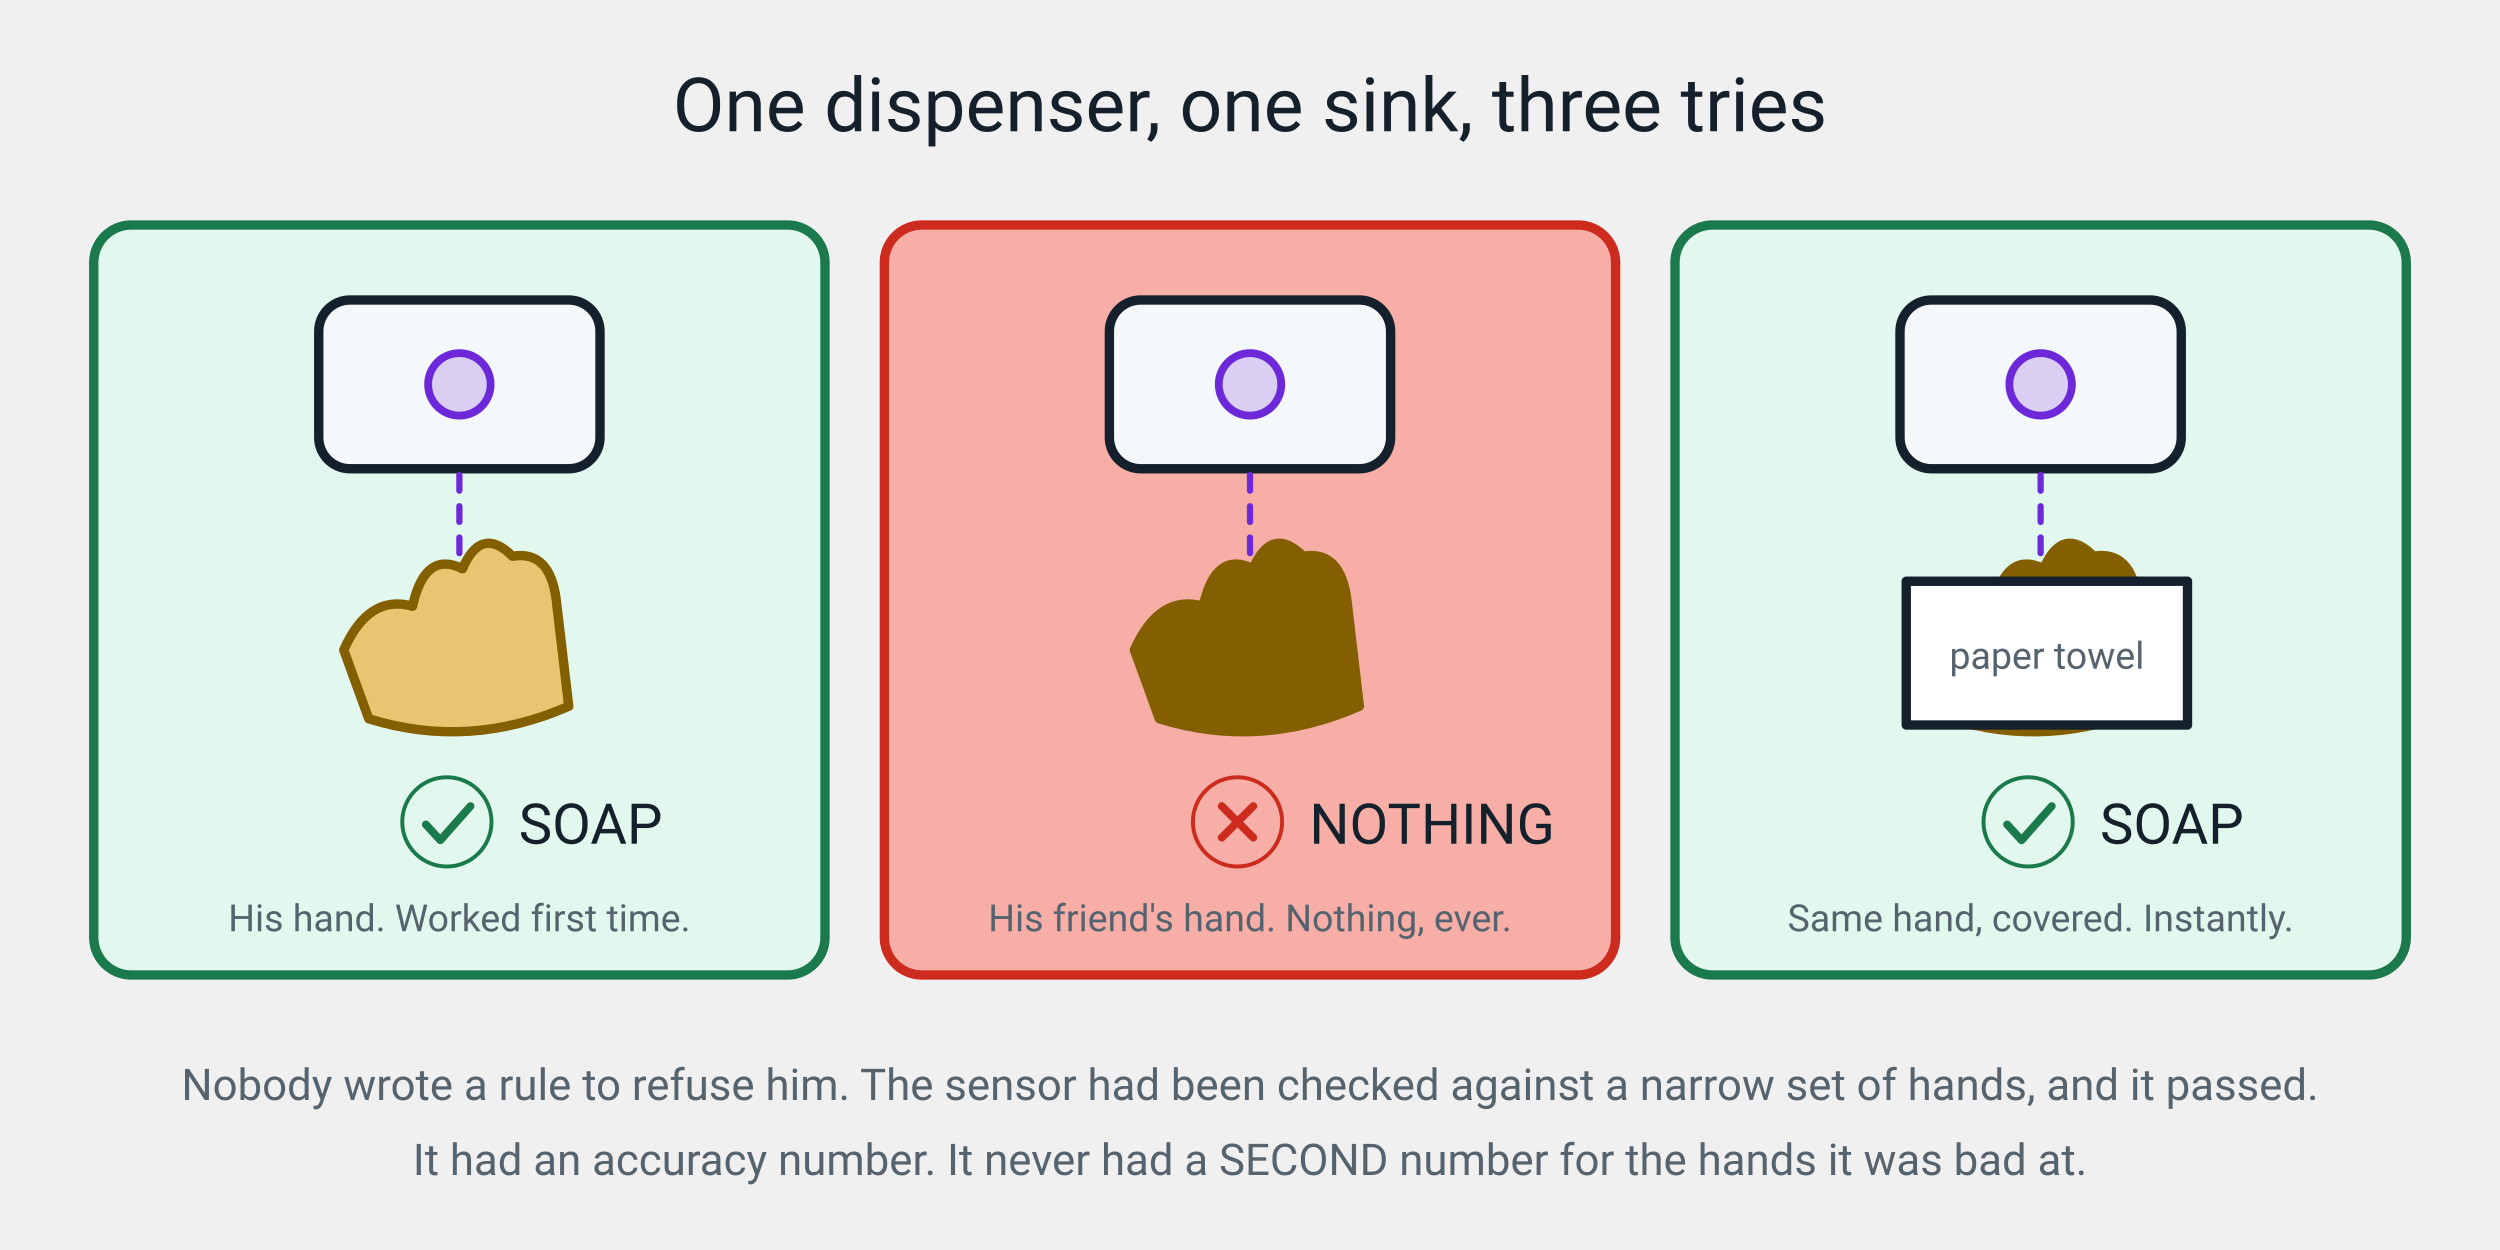
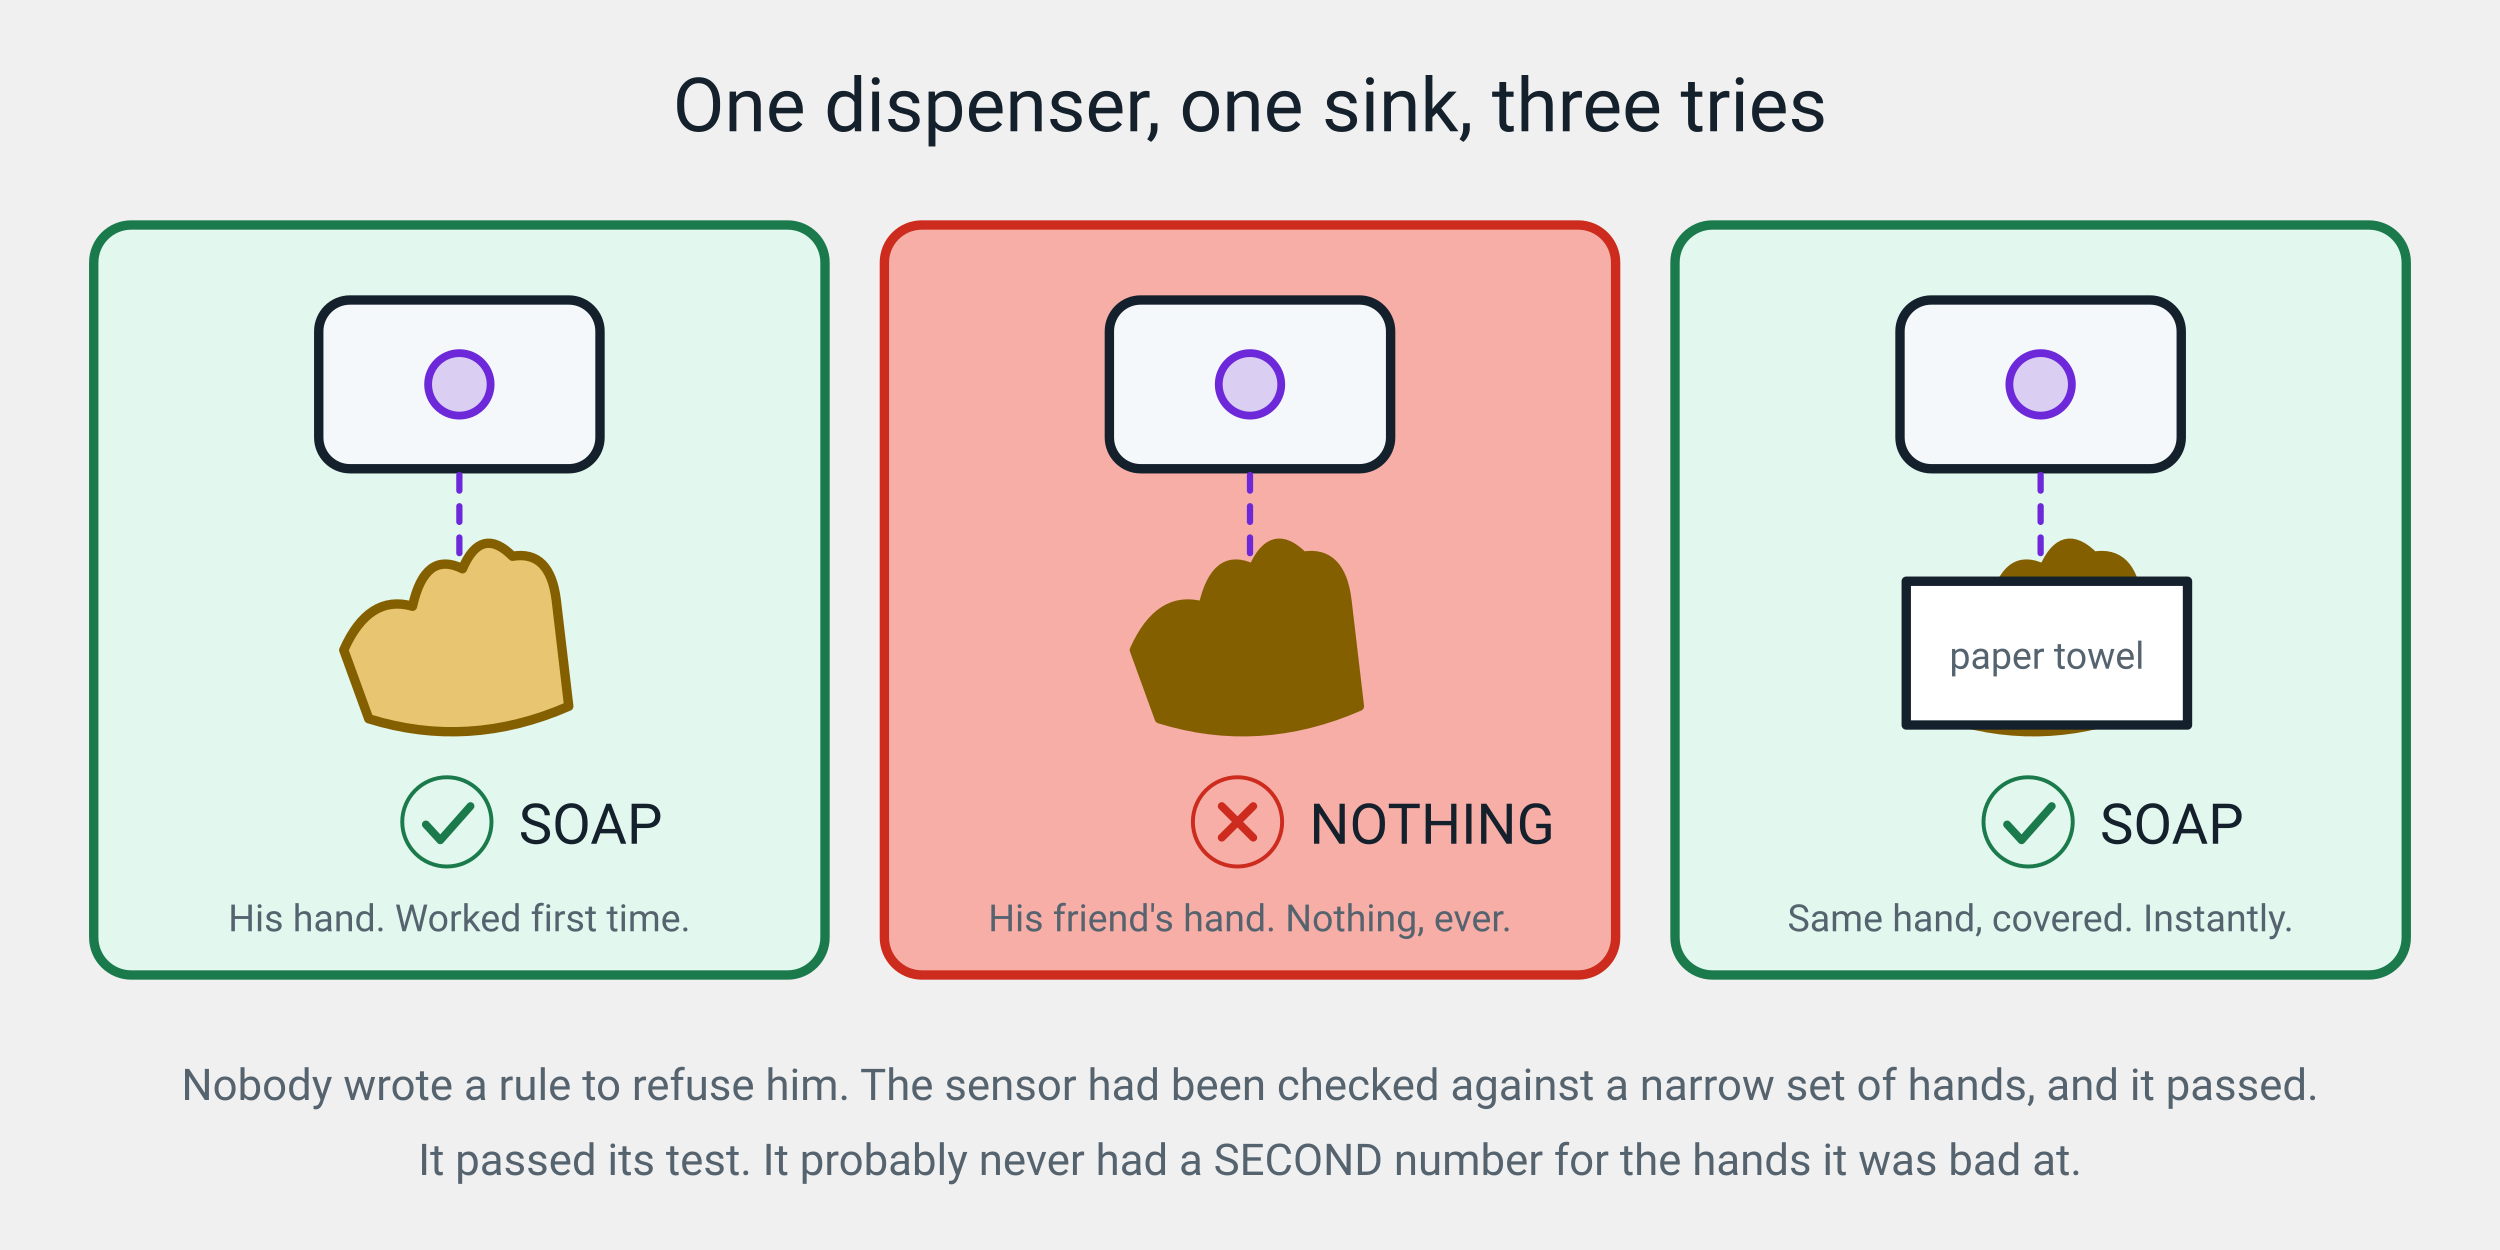
<svg xmlns="http://www.w3.org/2000/svg" viewBox="0 0 800 400" role="img">
  <text x="400" y="42" font-family="ui-sans-serif, system-ui, -apple-system, 'Segoe UI', Roboto, sans-serif" font-size="24" fill="#14202B" text-anchor="middle">One dispenser, one sink, three tries</text>
  <rect x="30" y="72" width="234" height="240" rx="12" fill="#E2F7ED" stroke="#1B7A4B" stroke-width="3" />
  <rect x="283" y="72" width="234" height="240" rx="12" fill="#F6AEA6" stroke="#CC2B1D" stroke-width="3" />
  <rect x="536" y="72" width="234" height="240" rx="12" fill="#E2F7ED" stroke="#1B7A4B" stroke-width="3" />
  <g fill="#F5F8FA" stroke="#14202B" stroke-width="3" stroke-linejoin="round">
    <rect x="102" y="96" width="90" height="54" rx="10" />
    <rect x="355" y="96" width="90" height="54" rx="10" />
    <rect x="608" y="96" width="90" height="54" rx="10" />
  </g>
  <g fill="#DBCEF3" stroke="#6D28D9" stroke-width="2.5">
    <circle cx="147" cy="123" r="10" />
    <circle cx="400" cy="123" r="10" />
    <circle cx="653" cy="123" r="10" />
  </g>
  <g stroke="#6D28D9" stroke-width="2" stroke-linecap="round" stroke-dasharray="5 5">
    <line x1="147" y1="152" x2="147" y2="186" />
    <line x1="400" y1="152" x2="400" y2="186" />
    <line x1="653" y1="152" x2="653" y2="186" />
  </g>
  <path d="M110 208 Q118 190 132 194 Q136 176 148 182 Q154 168 164 178 Q176 176 178 192 L182 226 Q150 240 118 230 Z" fill="#E8C671" stroke="#845F00" stroke-width="3" stroke-linejoin="round" />
  <path d="M363 208 Q371 190 385 194 Q389 176 401 182 Q407 168 417 178 Q429 176 431 192 L435 226 Q403 240 371 230 Z" fill="#845F00" stroke="#845F00" stroke-width="3" stroke-linejoin="round" />
  <path d="M616 208 Q624 190 638 194 Q642 176 654 182 Q660 168 670 178 Q682 176 684 192 L688 226 Q656 240 624 230 Z" fill="#845F00" stroke="#845F00" stroke-width="3" stroke-linejoin="round" />
  <path d="M610 186 H700 V232 H610 Z" fill="#FFFFFF" stroke="#14202B" stroke-width="3" stroke-linejoin="round" />
  <text x="655" y="214" font-family="ui-sans-serif, system-ui, -apple-system, 'Segoe UI', Roboto, sans-serif" font-size="12" fill="#55636F" text-anchor="middle">paper towel</text>
  <g transform="translate(122,242) scale(0.42)">
    <circle cx="50" cy="50" r="34" fill="#E2F7ED" stroke="#1B7A4B" stroke-width="3" />
    <polyline points="34,52 45,64 68,38" fill="none" stroke="#1B7A4B" stroke-width="6" stroke-linecap="round" stroke-linejoin="round" />
  </g>
  <g transform="translate(375,242) scale(0.42)">
    <circle cx="50" cy="50" r="34" fill="#F6AEA6" stroke="#CC2B1D" stroke-width="3" />
    <g stroke="#CC2B1D" stroke-width="6" stroke-linecap="round">
      <line x1="38" y1="38" x2="62" y2="62" />
      <line x1="62" y1="38" x2="38" y2="62" />
    </g>
  </g>
  <g transform="translate(628,242) scale(0.42)">
    <circle cx="50" cy="50" r="34" fill="#E2F7ED" stroke="#1B7A4B" stroke-width="3" />
    <polyline points="34,52 45,64 68,38" fill="none" stroke="#1B7A4B" stroke-width="6" stroke-linecap="round" stroke-linejoin="round" />
  </g>
  <g font-family="ui-sans-serif, system-ui, -apple-system, 'Segoe UI', Roboto, sans-serif" font-size="18" fill="#14202B">
    <text x="166" y="270">SOAP</text>
    <text x="419" y="270">NOTHING</text>
    <text x="672" y="270">SOAP</text>
  </g>
  <g font-family="ui-sans-serif, system-ui, -apple-system, 'Segoe UI', Roboto, sans-serif" font-size="12" fill="#55636F" text-anchor="middle">
    <text x="147" y="298">His hand. Worked first time.</text>
    <text x="400" y="298">His friend's hand. Nothing, ever.</text>
    <text x="653" y="298">Same hand, covered. Instantly.</text>
  </g>
  <text x="400" y="352" font-family="ui-sans-serif, system-ui, -apple-system, 'Segoe UI', Roboto, sans-serif" font-size="14" fill="#55636F" text-anchor="middle">Nobody wrote a rule to refuse him. The sensor had been checked against a narrow set of hands, and it passed.</text>
-   <text x="400" y="376" font-family="ui-sans-serif, system-ui, -apple-system, 'Segoe UI', Roboto, sans-serif" font-size="14" fill="#55636F" text-anchor="middle">It had an accuracy number. It never had a SECOND number for the hands it was bad at.</text>
+   <text x="400" y="376" font-family="ui-sans-serif, system-ui, -apple-system, 'Segoe UI', Roboto, sans-serif" font-size="14" fill="#55636F" text-anchor="middle">It passed its test. It probably never had a SECOND number for the hands it was bad at.</text>
</svg>
